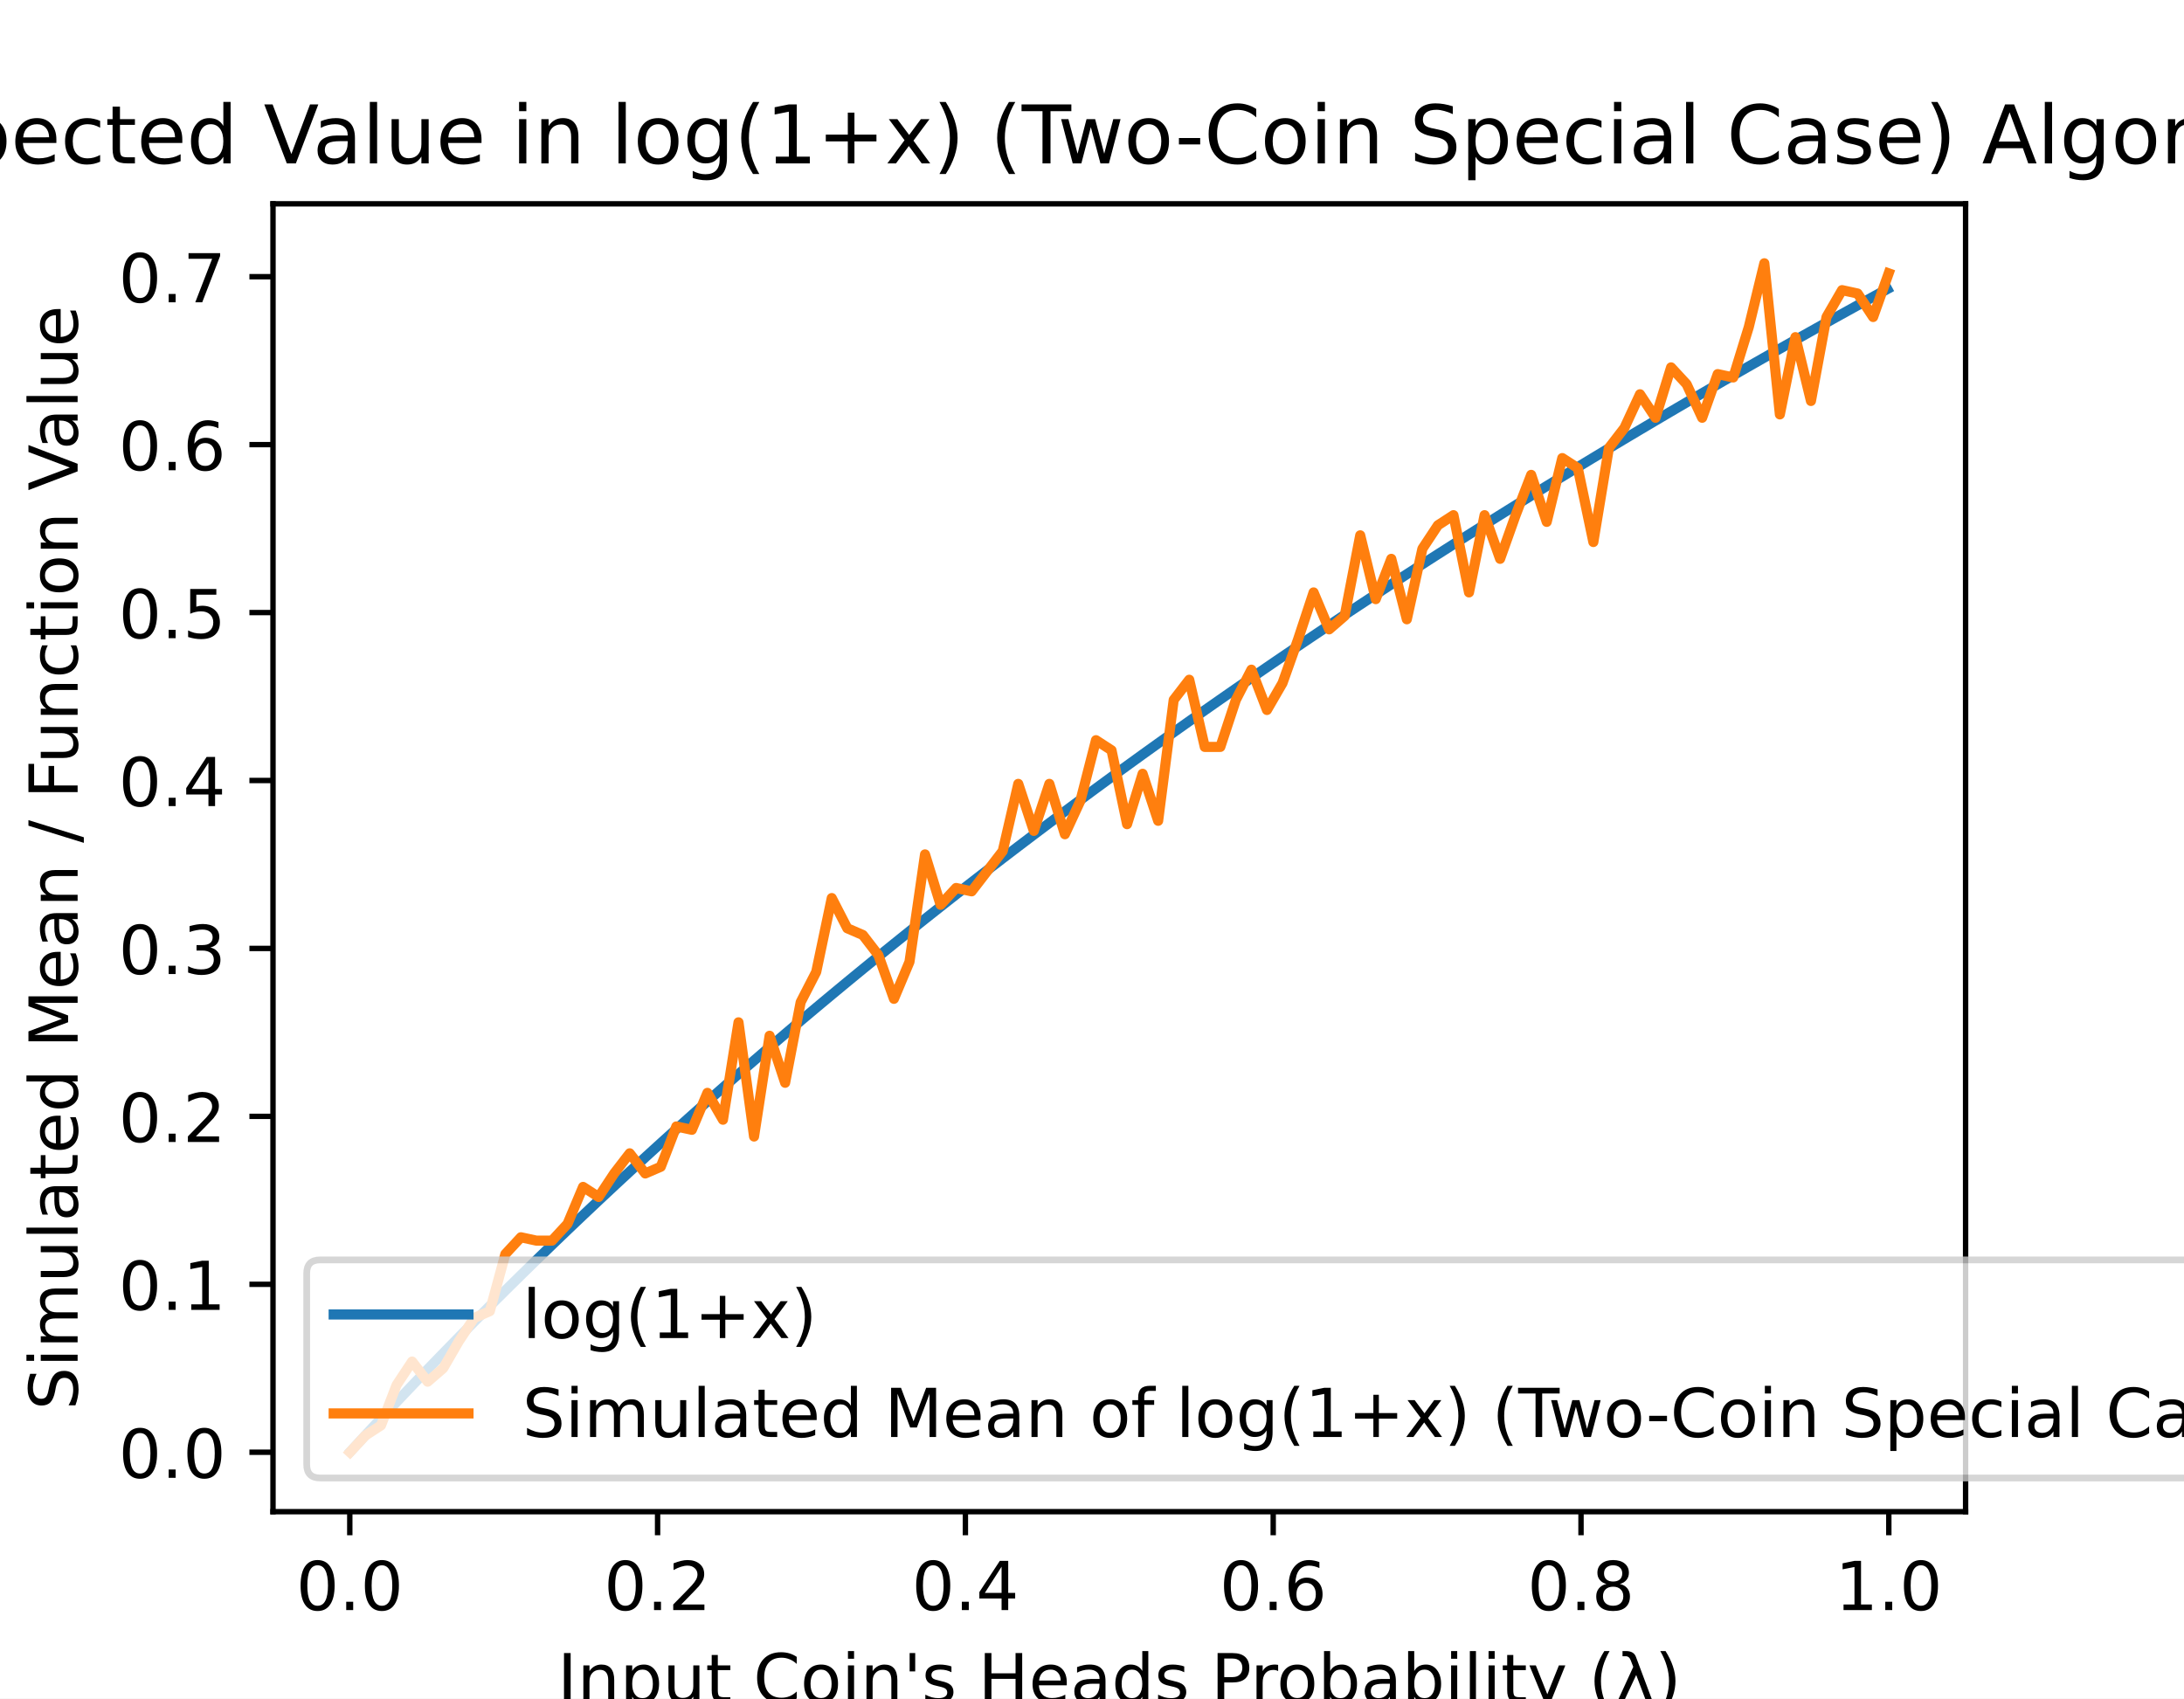
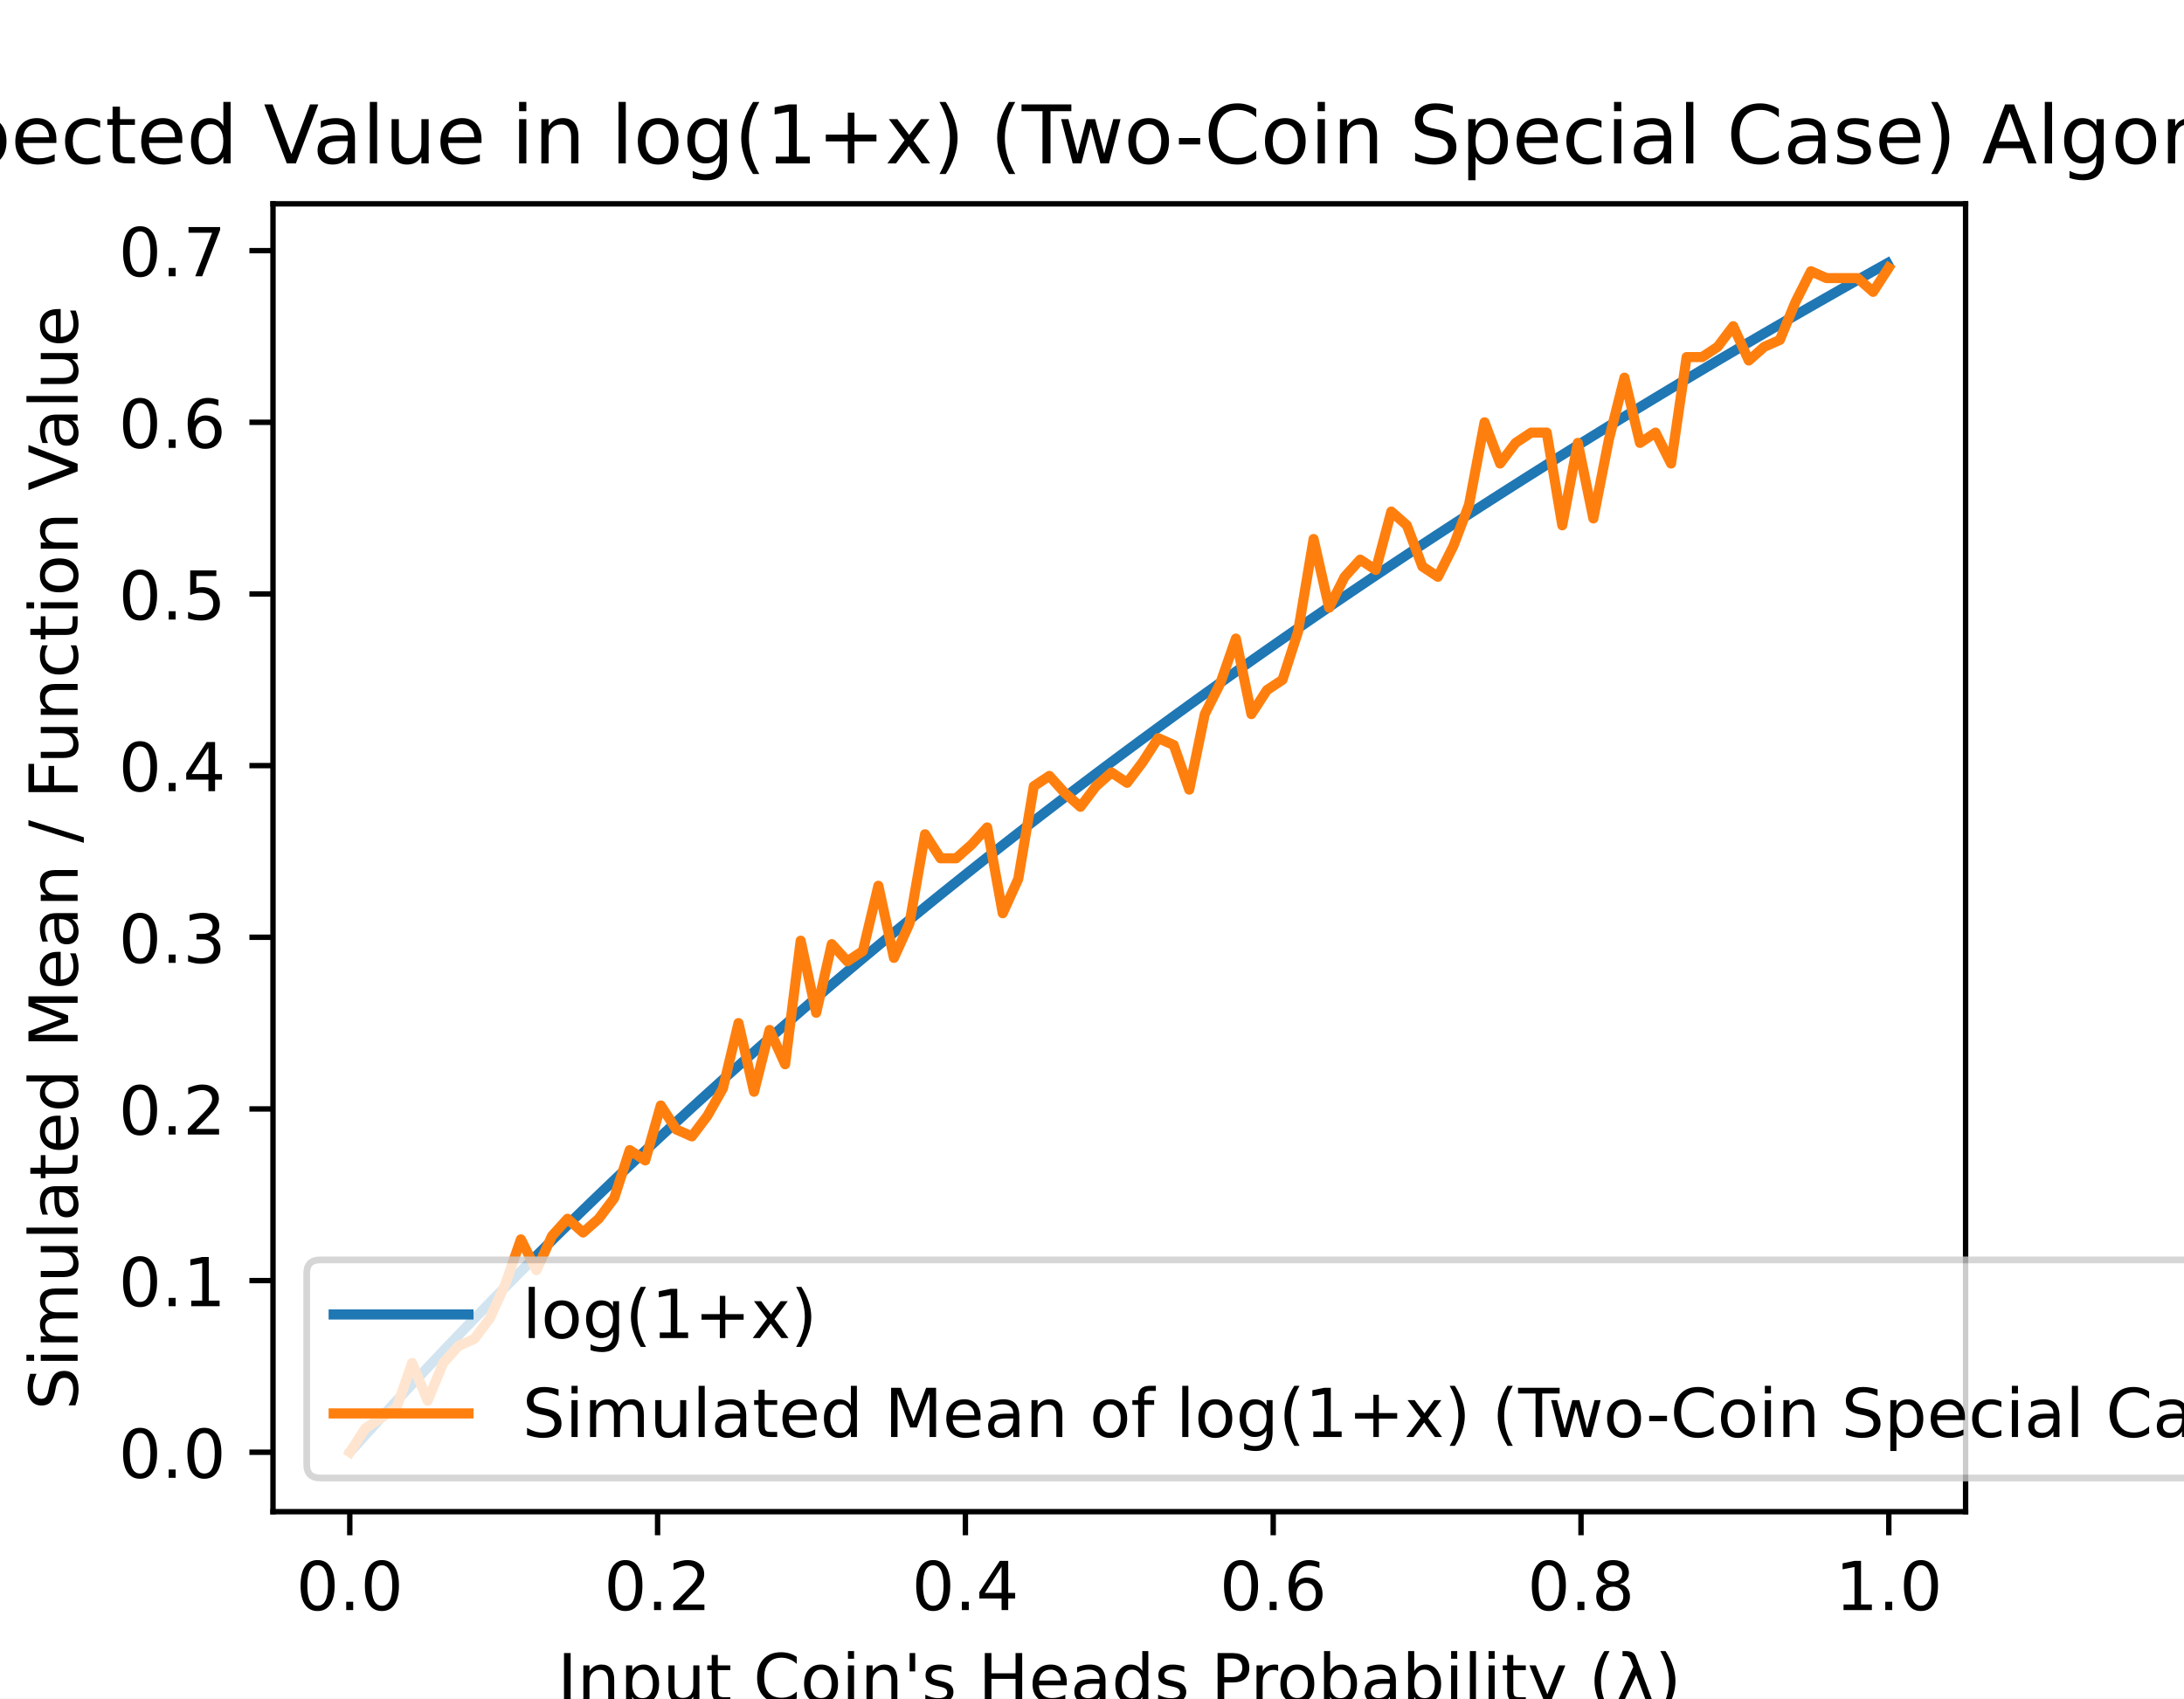
<svg xmlns="http://www.w3.org/2000/svg" xmlns:xlink="http://www.w3.org/1999/xlink" height="252pt" version="1.1" viewBox="0 0 324 252" width="324pt">
  <defs>
    <style type="text/css">
*{stroke-linecap:butt;stroke-linejoin:round;}
  </style>
  </defs>
  <g id="figure_1">
    <g id="patch_1">
      <path d="M 0 252  L 324 252  L 324 0  L 0 0  z " style="fill:#ffffff;" />
    </g>
    <g id="axes_1">
      <g id="patch_2">
        <path d="M 40.5 224.28  L 291.6 224.28  L 291.6 30.24  L 40.5 30.24  z " style="fill:#ffffff;" />
      </g>
      <g id="matplotlib.axis_1">
        <g id="xtick_1">
          <g id="line2d_1">
            <defs>
-               <path d="M 0 0  L 0 3.5  " id="m5a861af56b" style="stroke:#000000;stroke-width:0.8;" />
+               <path d="M 0 0  L 0 3.5  " id="m553af06c42" style="stroke:#000000;stroke-width:0.8;" />
            </defs>
            <g>
-               <use style="stroke:#000000;stroke-width:0.8;" x="51.891" xlink:href="#m5a861af56b" y="224.28" />
+               <use style="stroke:#000000;stroke-width:0.8;" x="51.891" xlink:href="#m553af06c42" y="224.28" />
            </g>
          </g>
          <g id="text_1">
            <text style="font-family:DejaVu Sans;font-size:10px;font-style:normal;font-weight:normal;text-anchor:middle;" transform="rotate(-0, 51.89081, 238.8784)" x="51.891" y="238.878">0.0</text>
          </g>
        </g>
        <g id="xtick_2">
          <g id="line2d_2">
            <g>
-               <use style="stroke:#000000;stroke-width:0.8;" x="97.554" xlink:href="#m5a861af56b" y="224.28" />
+               <use style="stroke:#000000;stroke-width:0.8;" x="97.554" xlink:href="#m553af06c42" y="224.28" />
            </g>
          </g>
          <g id="text_2">
            <text style="font-family:DejaVu Sans;font-size:10px;font-style:normal;font-weight:normal;text-anchor:middle;" transform="rotate(-0, 97.55448, 238.8784)" x="97.554" y="238.878">0.2</text>
          </g>
        </g>
        <g id="xtick_3">
          <g id="line2d_3">
            <g>
-               <use style="stroke:#000000;stroke-width:0.8;" x="143.218" xlink:href="#m5a861af56b" y="224.28" />
+               <use style="stroke:#000000;stroke-width:0.8;" x="143.218" xlink:href="#m553af06c42" y="224.28" />
            </g>
          </g>
          <g id="text_3">
            <text style="font-family:DejaVu Sans;font-size:10px;font-style:normal;font-weight:normal;text-anchor:middle;" transform="rotate(-0, 143.2182, 238.8784)" x="143.218" y="238.878">0.4</text>
          </g>
        </g>
        <g id="xtick_4">
          <g id="line2d_4">
            <g>
-               <use style="stroke:#000000;stroke-width:0.8;" x="188.882" xlink:href="#m5a861af56b" y="224.28" />
+               <use style="stroke:#000000;stroke-width:0.8;" x="188.882" xlink:href="#m553af06c42" y="224.28" />
            </g>
          </g>
          <g id="text_4">
            <text style="font-family:DejaVu Sans;font-size:10px;font-style:normal;font-weight:normal;text-anchor:middle;" transform="rotate(-0, 188.8818, 238.8784)" x="188.882" y="238.878">0.6</text>
          </g>
        </g>
        <g id="xtick_5">
          <g id="line2d_5">
            <g>
-               <use style="stroke:#000000;stroke-width:0.8;" x="234.546" xlink:href="#m5a861af56b" y="224.28" />
+               <use style="stroke:#000000;stroke-width:0.8;" x="234.546" xlink:href="#m553af06c42" y="224.28" />
            </g>
          </g>
          <g id="text_5">
            <text style="font-family:DejaVu Sans;font-size:10px;font-style:normal;font-weight:normal;text-anchor:middle;" transform="rotate(-0, 234.5455, 238.8784)" x="234.546" y="238.878">0.8</text>
          </g>
        </g>
        <g id="xtick_6">
          <g id="line2d_6">
            <g>
-               <use style="stroke:#000000;stroke-width:0.8;" x="280.209" xlink:href="#m5a861af56b" y="224.28" />
+               <use style="stroke:#000000;stroke-width:0.8;" x="280.209" xlink:href="#m553af06c42" y="224.28" />
            </g>
          </g>
          <g id="text_6">
            <text style="font-family:DejaVu Sans;font-size:10px;font-style:normal;font-weight:normal;text-anchor:middle;" transform="rotate(-0, 280.2092, 238.8784)" x="280.209" y="238.878">1.0</text>
          </g>
        </g>
        <g id="text_7">
          <text style="font-family:DejaVu Sans;font-size:10px;font-style:normal;font-weight:normal;text-anchor:middle;" transform="rotate(-0, 166.05, 252.5566)" x="166.05" y="252.557">Input Coin's Heads Probability (λ)</text>
        </g>
      </g>
      <g id="matplotlib.axis_2">
        <g id="ytick_1">
          <g id="line2d_7">
            <defs>
-               <path d="M 0 0  L -3.5 0  " id="maf900eda8d" style="stroke:#000000;stroke-width:0.8;" />
+               <path d="M 0 0  L -3.5 0  " id="mcd1d868b57" style="stroke:#000000;stroke-width:0.8;" />
            </defs>
            <g>
-               <use style="stroke:#000000;stroke-width:0.8;" x="40.5" xlink:href="#maf900eda8d" y="215.46" />
+               <use style="stroke:#000000;stroke-width:0.8;" x="40.5" xlink:href="#mcd1d868b57" y="215.46" />
            </g>
          </g>
          <g id="text_8">
            <text style="font-family:DejaVu Sans;font-size:10px;font-style:normal;font-weight:normal;text-anchor:end;" transform="rotate(-0, 33.5, 219.2592)" x="33.5" y="219.259">0.0</text>
          </g>
        </g>
        <g id="ytick_2">
          <g id="line2d_8">
            <g>
-               <use style="stroke:#000000;stroke-width:0.8;" x="40.5" xlink:href="#maf900eda8d" y="190.545" />
+               <use style="stroke:#000000;stroke-width:0.8;" x="40.5" xlink:href="#mcd1d868b57" y="189.992" />
            </g>
          </g>
          <g id="text_9">
-             <text style="font-family:DejaVu Sans;font-size:10px;font-style:normal;font-weight:normal;text-anchor:end;" transform="rotate(-0, 33.5, 194.344)" x="33.5" y="194.344">0.1</text>
+             <text style="font-family:DejaVu Sans;font-size:10px;font-style:normal;font-weight:normal;text-anchor:end;" transform="rotate(-0, 33.5, 193.7917)" x="33.5" y="193.792">0.1</text>
          </g>
        </g>
        <g id="ytick_3">
          <g id="line2d_9">
            <g>
-               <use style="stroke:#000000;stroke-width:0.8;" x="40.5" xlink:href="#maf900eda8d" y="165.629" />
+               <use style="stroke:#000000;stroke-width:0.8;" x="40.5" xlink:href="#mcd1d868b57" y="164.525" />
            </g>
          </g>
          <g id="text_10">
-             <text style="font-family:DejaVu Sans;font-size:10px;font-style:normal;font-weight:normal;text-anchor:end;" transform="rotate(-0, 33.5, 169.4287)" x="33.5" y="169.429">0.2</text>
+             <text style="font-family:DejaVu Sans;font-size:10px;font-style:normal;font-weight:normal;text-anchor:end;" transform="rotate(-0, 33.5, 168.3242)" x="33.5" y="168.324">0.2</text>
          </g>
        </g>
        <g id="ytick_4">
          <g id="line2d_10">
            <g>
-               <use style="stroke:#000000;stroke-width:0.8;" x="40.5" xlink:href="#maf900eda8d" y="140.714" />
+               <use style="stroke:#000000;stroke-width:0.8;" x="40.5" xlink:href="#mcd1d868b57" y="139.057" />
            </g>
          </g>
          <g id="text_11">
-             <text style="font-family:DejaVu Sans;font-size:10px;font-style:normal;font-weight:normal;text-anchor:end;" transform="rotate(-0, 33.5, 144.5135)" x="33.5" y="144.513">0.3</text>
+             <text style="font-family:DejaVu Sans;font-size:10px;font-style:normal;font-weight:normal;text-anchor:end;" transform="rotate(-0, 33.5, 142.8567)" x="33.5" y="142.857">0.3</text>
          </g>
        </g>
        <g id="ytick_5">
          <g id="line2d_11">
            <g>
-               <use style="stroke:#000000;stroke-width:0.8;" x="40.5" xlink:href="#maf900eda8d" y="115.799" />
+               <use style="stroke:#000000;stroke-width:0.8;" x="40.5" xlink:href="#mcd1d868b57" y="113.59" />
            </g>
          </g>
          <g id="text_12">
-             <text style="font-family:DejaVu Sans;font-size:10px;font-style:normal;font-weight:normal;text-anchor:end;" transform="rotate(-0, 33.5, 119.5982)" x="33.5" y="119.598">0.4</text>
+             <text style="font-family:DejaVu Sans;font-size:10px;font-style:normal;font-weight:normal;text-anchor:end;" transform="rotate(-0, 33.5, 117.3892)" x="33.5" y="117.389">0.4</text>
          </g>
        </g>
        <g id="ytick_6">
          <g id="line2d_12">
            <g>
-               <use style="stroke:#000000;stroke-width:0.8;" x="40.5" xlink:href="#maf900eda8d" y="90.884" />
+               <use style="stroke:#000000;stroke-width:0.8;" x="40.5" xlink:href="#mcd1d868b57" y="88.122" />
            </g>
          </g>
          <g id="text_13">
-             <text style="font-family:DejaVu Sans;font-size:10px;font-style:normal;font-weight:normal;text-anchor:end;" transform="rotate(-0, 33.5, 94.68295)" x="33.5" y="94.683">0.5</text>
+             <text style="font-family:DejaVu Sans;font-size:10px;font-style:normal;font-weight:normal;text-anchor:end;" transform="rotate(-0, 33.5, 91.92164)" x="33.5" y="91.922">0.5</text>
          </g>
        </g>
        <g id="ytick_7">
          <g id="line2d_13">
            <g>
-               <use style="stroke:#000000;stroke-width:0.8;" x="40.5" xlink:href="#maf900eda8d" y="65.968" />
+               <use style="stroke:#000000;stroke-width:0.8;" x="40.5" xlink:href="#mcd1d868b57" y="62.655" />
            </g>
          </g>
          <g id="text_14">
-             <text style="font-family:DejaVu Sans;font-size:10px;font-style:normal;font-weight:normal;text-anchor:end;" transform="rotate(-0, 33.5, 69.76769)" x="33.5" y="69.768">0.6</text>
+             <text style="font-family:DejaVu Sans;font-size:10px;font-style:normal;font-weight:normal;text-anchor:end;" transform="rotate(-0, 33.5, 66.45412)" x="33.5" y="66.454">0.6</text>
          </g>
        </g>
        <g id="ytick_8">
          <g id="line2d_14">
            <g>
-               <use style="stroke:#000000;stroke-width:0.8;" x="40.5" xlink:href="#maf900eda8d" y="41.053" />
+               <use style="stroke:#000000;stroke-width:0.8;" x="40.5" xlink:href="#mcd1d868b57" y="37.187" />
            </g>
          </g>
          <g id="text_15">
-             <text style="font-family:DejaVu Sans;font-size:10px;font-style:normal;font-weight:normal;text-anchor:end;" transform="rotate(-0, 33.5, 44.85244)" x="33.5" y="44.852">0.7</text>
+             <text style="font-family:DejaVu Sans;font-size:10px;font-style:normal;font-weight:normal;text-anchor:end;" transform="rotate(-0, 33.5, 40.98661)" x="33.5" y="40.987">0.7</text>
          </g>
        </g>
        <g id="text_16">
          <text style="font-family:DejaVu Sans;font-size:10px;font-style:normal;font-weight:normal;text-anchor:middle;" transform="rotate(-90, 11.51719, 127.26)" x="11.517" y="127.26">Simulated Mean / Function Value</text>
        </g>
      </g>
      <g id="line2d_15">
-         <path clip-path="url(#pe8db4e2258)" d="M 52.119 215.211  L 54.421 212.714  L 56.722 210.243  L 59.024 207.795  L 61.326 205.371  L 63.627 202.971  L 65.929 200.593  L 68.231 198.238  L 70.532 195.905  L 72.834 193.594  L 75.135 191.304  L 77.437 189.035  L 79.739 186.786  L 82.04 184.557  L 84.342 182.349  L 86.644 180.159  L 88.945 177.989  L 91.247 175.837  L 93.549 173.704  L 95.85 171.589  L 98.152 169.492  L 100.453 167.412  L 102.755 165.349  L 105.057 163.304  L 107.358 161.275  L 109.66 159.262  L 111.962 157.265  L 114.263 155.285  L 116.565 153.32  L 118.867 151.37  L 121.168 149.436  L 123.47 147.516  L 125.771 145.611  L 128.073 143.721  L 130.375 141.845  L 132.676 139.983  L 134.978 138.134  L 137.28 136.3  L 139.581 134.478  L 141.883 132.67  L 144.184 130.875  L 146.486 129.093  L 148.788 127.323  L 151.089 125.566  L 153.391 123.821  L 155.693 122.089  L 157.994 120.368  L 160.296 118.659  L 162.598 116.962  L 164.899 115.276  L 167.201 113.602  L 169.502 111.938  L 171.804 110.286  L 174.106 108.645  L 176.407 107.014  L 178.709 105.394  L 181.011 103.785  L 183.312 102.185  L 185.614 100.596  L 187.916 99.017  L 190.217 97.448  L 192.519 95.889  L 194.82 94.34  L 197.122 92.8  L 199.424 91.269  L 201.725 89.748  L 204.027 88.236  L 206.329 86.734  L 208.63 85.24  L 210.932 83.755  L 213.233 82.279  L 215.535 80.812  L 217.837 79.353  L 220.138 77.903  L 222.44 76.461  L 224.742 75.027  L 227.043 73.602  L 229.345 72.184  L 231.647 70.775  L 233.948 69.374  L 236.25 67.98  L 238.551 66.595  L 240.853 65.217  L 243.155 63.846  L 245.456 62.483  L 247.758 61.127  L 250.06 59.779  L 252.361 58.438  L 254.663 57.104  L 256.965 55.778  L 259.266 54.458  L 261.568 53.145  L 263.869 51.839  L 266.171 50.54  L 268.473 49.248  L 270.774 47.962  L 273.076 46.683  L 275.378 45.411  L 277.679 44.145  L 279.981 42.885  " style="fill:none;stroke:#1f77b4;stroke-linecap:square;stroke-width:1.5;" />
+         <path clip-path="url(#p199debe772)" d="M 52.119 215.205  L 54.421 212.654  L 56.722 210.127  L 59.024 207.625  L 61.326 205.148  L 63.627 202.694  L 65.929 200.264  L 68.231 197.857  L 70.532 195.472  L 72.834 193.109  L 75.135 190.769  L 77.437 188.449  L 79.739 186.151  L 82.04 183.872  L 84.342 181.615  L 86.644 179.377  L 88.945 177.158  L 91.247 174.959  L 93.549 172.778  L 95.85 170.616  L 98.152 168.473  L 100.453 166.347  L 102.755 164.238  L 105.057 162.147  L 107.358 160.073  L 109.66 158.016  L 111.962 155.976  L 114.263 153.951  L 116.565 151.943  L 118.867 149.95  L 121.168 147.972  L 123.47 146.01  L 125.771 144.063  L 128.073 142.131  L 130.375 140.213  L 132.676 138.31  L 134.978 136.42  L 137.28 134.545  L 139.581 132.683  L 141.883 130.835  L 144.184 129  L 146.486 127.178  L 148.788 125.37  L 151.089 123.574  L 153.391 121.79  L 155.693 120.019  L 157.994 118.26  L 160.296 116.513  L 162.598 114.778  L 164.899 113.055  L 167.201 111.344  L 169.502 109.644  L 171.804 107.955  L 174.106 106.277  L 176.407 104.61  L 178.709 102.954  L 181.011 101.309  L 183.312 99.674  L 185.614 98.05  L 187.916 96.436  L 190.217 94.833  L 192.519 93.239  L 194.82 91.655  L 197.122 90.081  L 199.424 88.517  L 201.725 86.962  L 204.027 85.416  L 206.329 83.88  L 208.63 82.353  L 210.932 80.836  L 213.233 79.327  L 215.535 77.827  L 217.837 76.336  L 220.138 74.854  L 222.44 73.38  L 224.742 71.914  L 227.043 70.457  L 229.345 69.009  L 231.647 67.568  L 233.948 66.136  L 236.25 64.711  L 238.551 63.295  L 240.853 61.886  L 243.155 60.485  L 245.456 59.092  L 247.758 57.707  L 250.06 56.328  L 252.361 54.958  L 254.663 53.594  L 256.965 52.238  L 259.266 50.889  L 261.568 49.547  L 263.869 48.213  L 266.171 46.885  L 268.473 45.564  L 270.774 44.25  L 273.076 42.942  L 275.378 41.642  L 277.679 40.348  L 279.981 39.06  " style="fill:none;stroke:#1f77b4;stroke-linecap:square;stroke-width:1.5;" />
      </g>
      <g id="line2d_16">
-         <path clip-path="url(#pe8db4e2258)" d="M 51.914 215.46  L 54.219 212.968  L 56.525 211.474  L 58.831 205.494  L 61.137 202.006  L 63.443 204.996  L 65.748 203.002  L 68.054 199.016  L 70.36 195.528  L 72.666 194.531  L 74.971 186.06  L 77.277 183.568  L 79.583 184.067  L 81.889 184.067  L 84.195 181.575  L 86.5 176.094  L 88.806 177.589  L 91.112 174.101  L 93.418 171.111  L 95.724 174.101  L 98.029 173.104  L 100.335 167.124  L 102.641 167.623  L 104.947 162.141  L 107.252 166.128  L 109.558 151.677  L 111.864 168.619  L 114.17 153.67  L 116.476 160.646  L 118.781 148.687  L 121.087 144.202  L 123.393 133.24  L 125.699 137.724  L 128.005 138.721  L 130.31 141.711  L 132.616 148.189  L 134.922 142.707  L 137.228 126.762  L 139.533 134.236  L 141.839 131.745  L 144.145 132.243  L 146.451 129.253  L 148.757 126.263  L 151.062 116.297  L 153.368 123.274  L 155.674 116.297  L 157.98 123.772  L 160.286 118.789  L 162.591 109.819  L 164.897 111.314  L 167.203 122.277  L 169.509 114.802  L 171.814 121.779  L 174.12 103.84  L 176.426 100.85  L 178.732 110.816  L 181.038 110.816  L 183.343 103.84  L 185.649 99.355  L 187.955 105.335  L 190.261 101.348  L 192.567 94.87  L 194.872 87.894  L 197.178 93.375  L 199.484 91.382  L 201.79 79.423  L 204.095 88.891  L 206.401 82.911  L 208.707 91.88  L 211.013 81.416  L 213.319 77.928  L 215.624 76.433  L 217.93 87.894  L 220.236 76.433  L 222.542 82.911  L 224.848 76.433  L 227.153 70.453  L 229.459 77.429  L 231.765 67.962  L 234.071 69.457  L 236.376 80.419  L 238.682 66.467  L 240.988 63.477  L 243.294 58.494  L 245.6 61.982  L 247.905 54.507  L 250.211 56.999  L 252.517 61.982  L 254.823 55.504  L 257.129 56.002  L 259.434 48.528  L 261.74 39.06  L 264.046 61.484  L 266.352 50.023  L 268.657 59.491  L 270.963 47.033  L 273.269 43.046  L 275.575 43.545  L 277.881 47.033  L 280.186 40.555  " style="fill:none;stroke:#ff7f0e;stroke-linecap:square;stroke-width:1.5;" />
+         <path clip-path="url(#p199debe772)" d="M 51.914 215.46  L 54.219 211.895  L 56.525 210.366  L 58.831 208.838  L 61.137 202.217  L 63.443 207.82  L 65.748 202.217  L 68.054 199.67  L 70.36 198.651  L 72.666 195.595  L 74.971 190.502  L 77.277 183.88  L 79.583 188.464  L 81.889 183.371  L 84.195 180.824  L 86.5 182.862  L 88.806 180.824  L 91.112 177.768  L 93.418 170.637  L 95.724 172.165  L 98.029 164.016  L 100.335 167.581  L 102.641 168.6  L 104.947 165.544  L 107.252 161.469  L 109.558 151.791  L 111.864 161.978  L 114.17 152.81  L 116.476 157.903  L 118.781 139.567  L 121.087 150.263  L 123.393 140.076  L 125.699 142.623  L 128.005 141.095  L 130.31 131.417  L 132.616 142.114  L 134.922 137.02  L 137.228 123.777  L 139.533 127.342  L 141.839 127.342  L 144.145 125.305  L 146.451 122.758  L 148.757 135.492  L 151.062 130.398  L 153.368 116.646  L 155.674 115.118  L 157.98 117.665  L 160.286 119.702  L 162.591 116.646  L 164.897 114.609  L 167.203 116.137  L 169.509 113.081  L 171.814 109.515  L 174.12 110.534  L 176.426 117.155  L 178.732 105.95  L 181.038 101.366  L 183.343 94.744  L 185.649 105.95  L 187.955 102.384  L 190.261 100.856  L 192.567 93.725  L 194.872 79.973  L 197.178 90.16  L 199.484 85.576  L 201.79 83.029  L 204.095 84.557  L 206.401 75.898  L 208.707 77.935  L 211.013 84.048  L 213.319 85.576  L 215.624 80.992  L 217.93 74.879  L 220.236 62.655  L 222.542 68.767  L 224.848 65.711  L 227.153 64.183  L 229.459 64.183  L 231.765 77.935  L 234.071 65.711  L 236.376 76.917  L 238.682 65.202  L 240.988 56.033  L 243.294 65.711  L 245.6 64.183  L 247.905 68.767  L 250.211 52.977  L 252.517 52.977  L 254.823 51.449  L 257.129 48.393  L 259.434 53.487  L 261.74 51.449  L 264.046 50.43  L 266.352 44.828  L 268.657 40.243  L 270.963 41.262  L 273.269 41.262  L 275.575 41.262  L 277.881 43.3  L 280.186 39.734  " style="fill:none;stroke:#ff7f0e;stroke-linecap:square;stroke-width:1.5;" />
      </g>
      <g id="patch_3">
        <path d="M 40.5 224.28  L 40.5 30.24  " style="fill:none;stroke:#000000;stroke-linecap:square;stroke-linejoin:miter;stroke-width:0.8;" />
      </g>
      <g id="patch_4">
        <path d="M 291.6 224.28  L 291.6 30.24  " style="fill:none;stroke:#000000;stroke-linecap:square;stroke-linejoin:miter;stroke-width:0.8;" />
      </g>
      <g id="patch_5">
        <path d="M 40.5 224.28  L 291.6 224.28  " style="fill:none;stroke:#000000;stroke-linecap:square;stroke-linejoin:miter;stroke-width:0.8;" />
      </g>
      <g id="patch_6">
        <path d="M 40.5 30.24  L 291.6 30.24  " style="fill:none;stroke:#000000;stroke-linecap:square;stroke-linejoin:miter;stroke-width:0.8;" />
      </g>
      <g id="text_17">
        <text style="font-family:DejaVu Sans;font-size:12px;font-style:normal;font-weight:normal;text-anchor:middle;" transform="rotate(-0, 166.05, 24.24)" x="166.05" y="24.24">Expected Value in log(1+x) (Two-Coin Special Case) Algorithm</text>
      </g>
      <g id="legend_1">
        <g id="patch_7">
          <path d="M 47.5 219.28  L 342.773 219.28  Q 344.773 219.28 344.773 217.28  L 344.773 188.924  Q 344.773 186.924 342.773 186.924  L 47.5 186.924  Q 45.5 186.924 45.5 188.924  L 45.5 217.28  Q 45.5 219.28 47.5 219.28  z " style="fill:#ffffff;opacity:0.8;stroke:#cccccc;stroke-linejoin:miter;" />
        </g>
        <g id="line2d_17">
          <path d="M 49.5 195.022  L 69.5 195.022  " style="fill:none;stroke:#1f77b4;stroke-linecap:square;stroke-width:1.5;" />
        </g>
        <g id="line2d_18" />
        <g id="text_18">
          <text style="font-family:DejaVu Sans;font-size:10px;font-style:normal;font-weight:normal;text-anchor:start;" transform="rotate(-0, 77.5, 198.5222)" x="77.5" y="198.522">log(1+x)</text>
        </g>
        <g id="line2d_19">
          <path d="M 49.5 209.7  L 69.5 209.7  " style="fill:none;stroke:#ff7f0e;stroke-linecap:square;stroke-width:1.5;" />
        </g>
        <g id="line2d_20" />
        <g id="text_19">
          <text style="font-family:DejaVu Sans;font-size:10px;font-style:normal;font-weight:normal;text-anchor:start;" transform="rotate(-0, 77.5, 213.2003)" x="77.5" y="213.2">Simulated Mean of log(1+x) (Two-Coin Special Case)</text>
        </g>
      </g>
    </g>
  </g>
  <defs>
-     <clipPath id="pe8db4e2258">
+     <clipPath id="p199debe772">
      <rect height="194.04" width="251.1" x="40.5" y="30.24" />
    </clipPath>
  </defs>
</svg>
